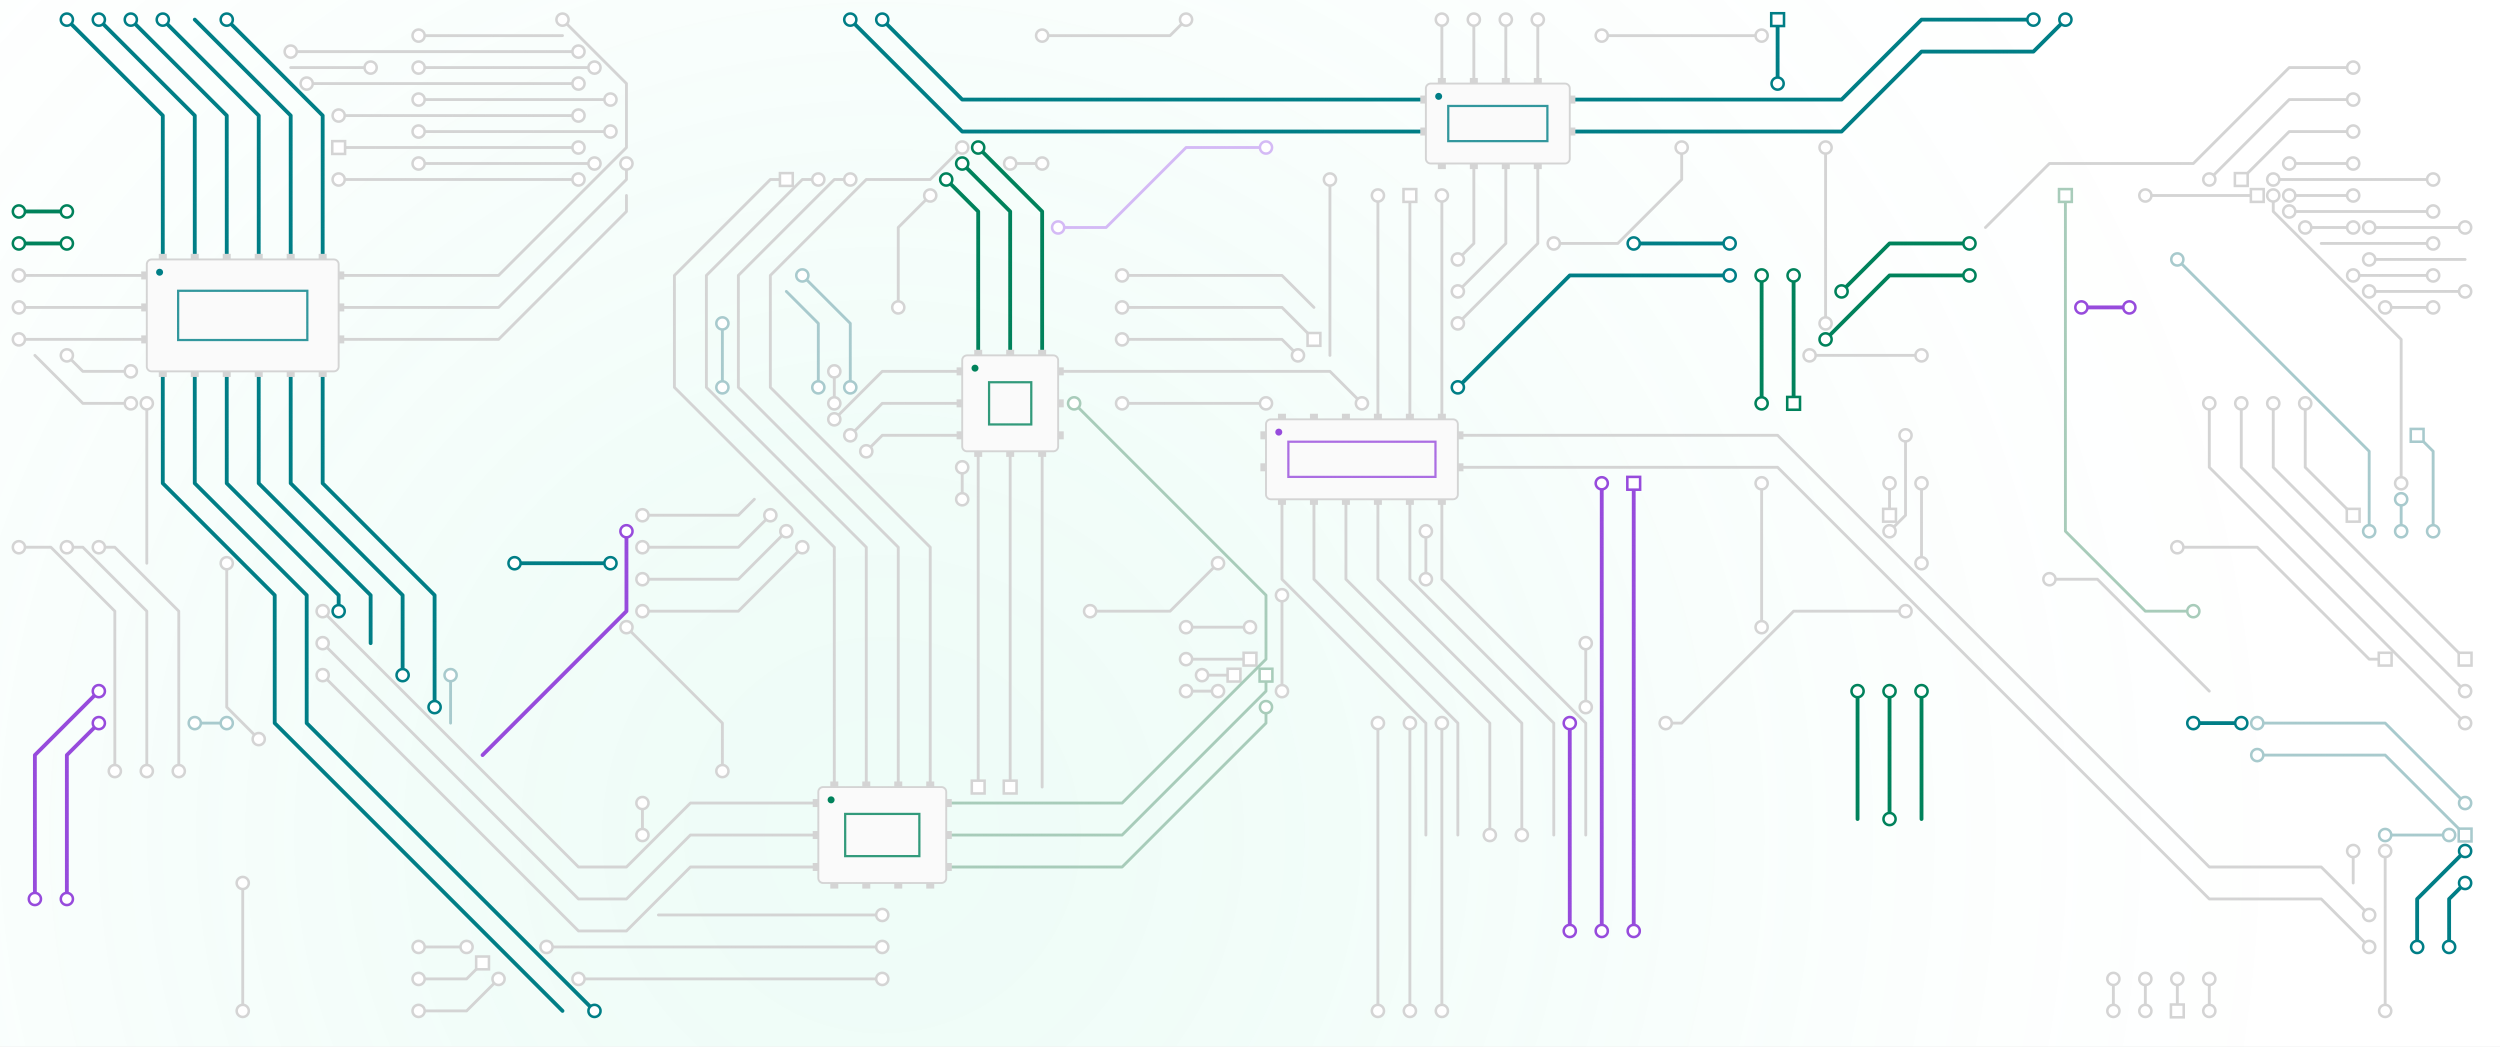
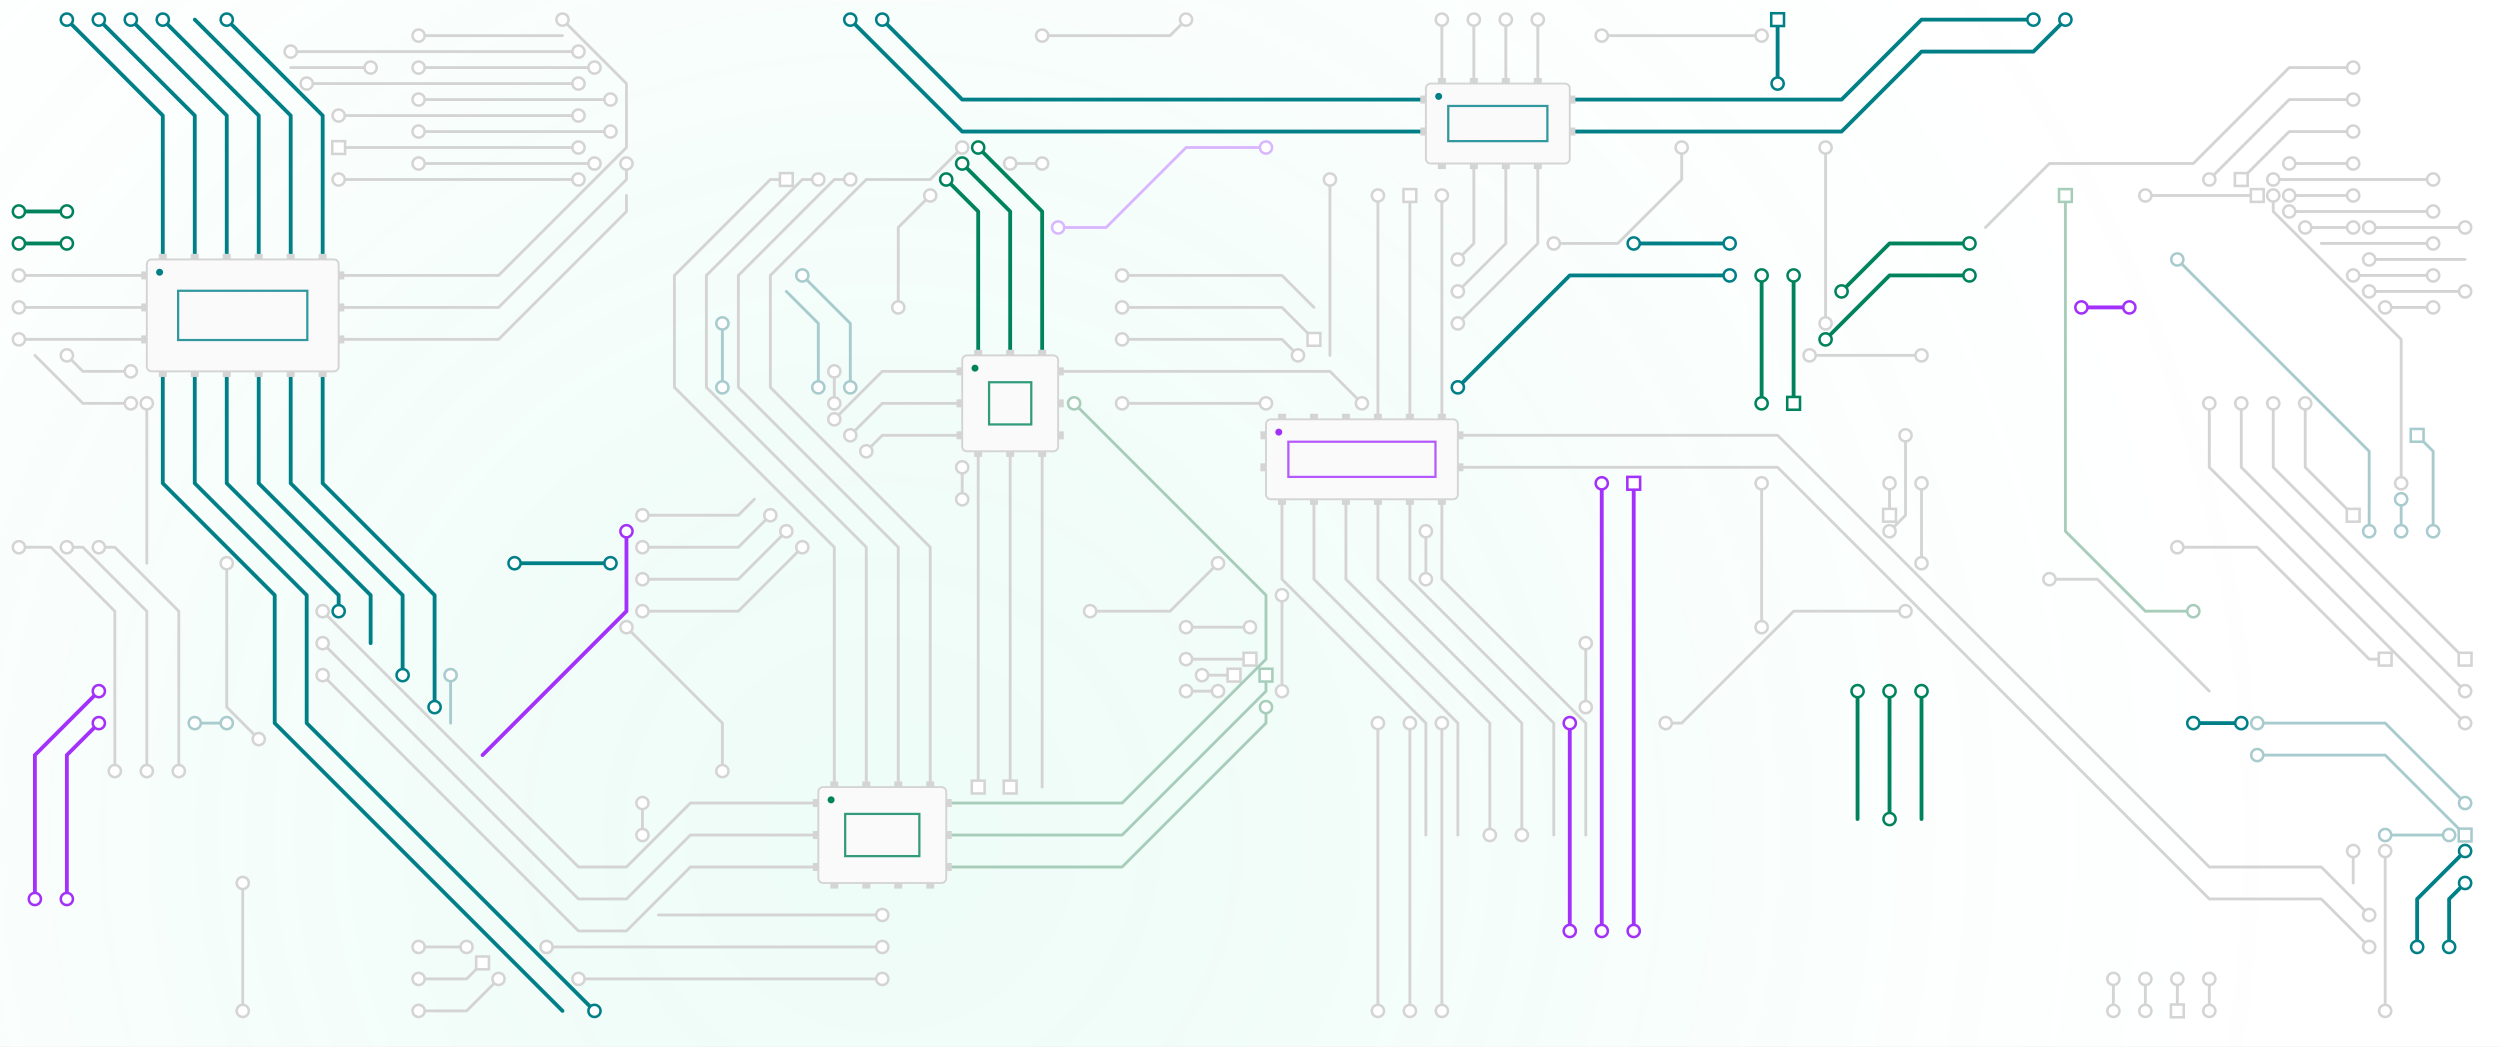
<svg xmlns="http://www.w3.org/2000/svg" width="3440" height="1440" viewBox="0 0 3440 1440">
  <defs>
    <filter id="glow" x="-20%" y="-20%" width="140%" height="140%">
      <feGaussianBlur in="SourceGraphic" stdDeviation="0.4" result="b" />
      <feComponentTransfer in="b" result="g">
        <feFuncA type="linear" slope="1.2" />
      </feComponentTransfer>
      <feMerge>
        <feMergeNode in="g" />
        <feMergeNode in="SourceGraphic" />
      </feMerge>
    </filter>
    <radialGradient id="glow-bg" gradientUnits="userSpaceOnUse" cx="1214" cy="1149" r="2064">
      <stop offset="0" stop-color="#35e0a3" stop-opacity="0.08" />
      <stop offset="0.125" stop-color="#35e0a3" stop-opacity="0.077" />
      <stop offset="0.25" stop-color="#35e0a3" stop-opacity="0.068" />
      <stop offset="0.375" stop-color="#35e0a3" stop-opacity="0.055" />
      <stop offset="0.5" stop-color="#35e0a3" stop-opacity="0.04" />
      <stop offset="0.625" stop-color="#35e0a3" stop-opacity="0.025" />
      <stop offset="0.75" stop-color="#35e0a3" stop-opacity="0.013" />
      <stop offset="0.875" stop-color="#35e0a3" stop-opacity="0.003" />
      <stop offset="1" stop-color="#35e0a3" stop-opacity="0" />
    </radialGradient>
    <filter id="grain" x="0" y="0" width="100%" height="100%" color-interpolation-filters="sRGB">
      <feTurbulence type="fractalNoise" baseFrequency="0.85" numOctaves="2" seed="87053" stitchTiles="stitch" />
      <feColorMatrix type="matrix" values="0.33 0.33 0.33 0 0 0.33 0.33 0.33 0 0 0.33 0.33 0.33 0 0 0 0 0 0 1" />
    </filter>
  </defs>
  <rect width="3440" height="1440" fill="#ffffff" />
  <rect width="3440" height="1440" fill="url(#glow-bg)" />
  <g transform="translate(4 5) scale(22)">
    <g>
      <path d="M50.65 50L50 50L43 50L39 54L36 54L20 38M50.65 52L50 52L43 52L39 56L36 56L20 40M50.65 54L50 54L43 54L39 58L36 58L20 42M52 48.65L52 48L52 34L42 24L42 17L48 11L49 11M54 48.65L54 48L54 34L44 24L44 17L50 11L51 11M56 48.65L56 48L56 34L46 24L46 17L52 11L53 11M58 48.65L58 48L58 34L48 24L48 17L54 11L58 11L60 9M66.35 23L67 23L83 23L85 25M59.65 23L59 23L55 23L52 26M59.65 25L59 25L55 25L53 27M59.65 27L59 27L55 27L54 28M61 28.35L61 29L61 49M63 28.35L63 29L63 49M65 28.35L65 29L65 49M21.35 17L22 17L31 17L39 9L39 5L35 1M21.35 19L22 19L31 19L39 11L39 10M21.35 21L22 21L31 21L39 13L39 12M8.65 17L8 17L1 17M8.65 19L8 19L1 19M8.65 21L8 21L1 21M91.35 27L92 27L111 27L138 54L145 54L148 57M91.35 29L92 29L111 29L138 56L145 56L148 59M80 31.35L80 32L80 36L89 45L89 52M82 31.35L82 32L82 36L91 45L91 52M84 31.35L84 32L84 36L93 45L93 52M86 31.35L86 32L86 36L95 45L95 52M88 31.35L88 32L88 36L97 45L97 52M90 31.35L90 32L90 36L99 45L99 52M86 25.65L86 25L86 12M88 25.65L88 25L88 12M90 25.65L90 25L90 12M92 10.35L92 11L92 15L91 16M94 10.35L94 11L94 15L91 18M96 10.35L96 11L96 15L91 20M90 4.65L90 4L90 1M92 4.65L92 4L92 1M94 4.65L94 4L94 1M96 4.65L96 4L96 1M40 32L46 32L47 31M40 34L46 34L48 32M40 36L46 36L49 33M40 38L46 38L50 34M7 48L7 38L3 34L1 34M9 48L9 38L5 34L4 34M11 48L11 38L7 34L6 34M26 59L29 59M26 61L29 61L30 60M26 63L29 63L31 61M65 10L63 10M90 45L90 63M88 45L88 63M86 45L86 63M15 55L15 63M55 61L36 61M55 59L34 59M55 57L41 57M9 25L9 35M23 4L18 4M36 11L21 11M36 9L21 9M36 7L21 7M36 5L19 5M36 3L18 3M97 15L101 15L105 11L105 9M119 27L119 32L118 33M75 42L77 42M83 11L83 22M114 9L114 20M89 33L89 36M128 36L131 36L138 43M113 22L120 22M149 53L149 63M147 53L147 55M56 19L56 14L58 12M150 30L150 21L142 13L142 12M8 25L5 25L2 22M8 23L5 23L4 22M138 61L138 63M136 61L136 63M134 61L134 63M132 61L132 63M148 14L154 14M148 16L154 16M148 18L154 18M152 19L149 19M152 17L147 17M152 15L145 15M152 13L143 13M152 11L142 11M14 35L14 44L16 46M65 2L73 2L74 1M119 38L112 38L105 45L104 45M144 25L144 29L147 32M142 25L142 29L154 41M140 25L140 29L154 43M138 25L138 29L154 45M26 2L35 2M26 4L37 4M26 6L38 6M26 8L38 8M26 10L37 10M120 30L120 35M118 30L118 32M110 30L110 39M70 17L80 17L82 19M70 19L80 19L82 21M70 21L80 21L81 22M70 25L79 25M68 38L73 38L76 35M52 23L52 25M74 39L78 39M74 41L78 41M74 43L76 43M100 2L110 2M134 12L141 12M136 34L141 34L148 41L149 41M99 40L99 44M40 50L40 52M147 14L144 14M147 12L143 12M147 10L143 10M147 8L143 8L140 11M147 6L143 6L138 11M147 4L143 4L137 10L128 10L124 14M80 43L80 37M60 31L60 29M45 48L45 45L39 39" fill="none" stroke="#d4d4d4" stroke-width=".18" stroke-linejoin="round" stroke-linecap="round" />
      <g fill="#ffffff" stroke="#d4d4d4" stroke-width=".16">
        <circle cx="20" cy="38" r=".38" />
        <circle cx="20" cy="40" r=".38" />
        <circle cx="20" cy="42" r=".38" />
        <rect x="48.6" y="10.6" width=".8" height=".8" />
        <circle cx="51" cy="11" r=".38" />
        <circle cx="53" cy="11" r=".38" />
        <circle cx="60" cy="9" r=".38" />
        <circle cx="85" cy="25" r=".38" />
        <circle cx="52" cy="26" r=".38" />
        <circle cx="53" cy="27" r=".38" />
        <circle cx="54" cy="28" r=".38" />
        <rect x="60.6" y="48.6" width=".8" height=".8" />
        <rect x="62.6" y="48.6" width=".8" height=".8" />
        <circle cx="35" cy="1" r=".38" />
        <circle cx="39" cy="10" r=".38" />
        <circle cx="1" cy="17" r=".38" />
        <circle cx="1" cy="19" r=".38" />
        <circle cx="1" cy="21" r=".38" />
        <circle cx="148" cy="57" r=".38" />
        <circle cx="148" cy="59" r=".38" />
        <circle cx="93" cy="52" r=".38" />
        <circle cx="95" cy="52" r=".38" />
        <circle cx="86" cy="12" r=".38" />
        <rect x="87.6" y="11.6" width=".8" height=".8" />
        <circle cx="90" cy="12" r=".38" />
        <circle cx="91" cy="16" r=".38" />
        <circle cx="91" cy="18" r=".38" />
        <circle cx="91" cy="20" r=".38" />
        <circle cx="90" cy="1" r=".38" />
        <circle cx="92" cy="1" r=".38" />
        <circle cx="94" cy="1" r=".38" />
        <circle cx="96" cy="1" r=".38" />
        <circle cx="40" cy="32" r=".38" />
        <circle cx="40" cy="34" r=".38" />
        <circle cx="48" cy="32" r=".38" />
        <circle cx="40" cy="36" r=".38" />
        <circle cx="49" cy="33" r=".38" />
        <circle cx="40" cy="38" r=".38" />
        <circle cx="50" cy="34" r=".38" />
        <circle cx="7" cy="48" r=".38" />
        <circle cx="1" cy="34" r=".38" />
        <circle cx="9" cy="48" r=".38" />
        <circle cx="4" cy="34" r=".38" />
        <circle cx="11" cy="48" r=".38" />
        <circle cx="6" cy="34" r=".38" />
        <circle cx="26" cy="59" r=".38" />
        <circle cx="29" cy="59" r=".38" />
        <circle cx="26" cy="61" r=".38" />
        <rect x="29.6" y="59.6" width=".8" height=".8" />
        <circle cx="26" cy="63" r=".38" />
        <circle cx="31" cy="61" r=".38" />
        <circle cx="65" cy="10" r=".38" />
        <circle cx="63" cy="10" r=".38" />
        <circle cx="90" cy="45" r=".38" />
        <circle cx="90" cy="63" r=".38" />
        <circle cx="88" cy="45" r=".38" />
        <circle cx="88" cy="63" r=".38" />
        <circle cx="86" cy="45" r=".38" />
        <circle cx="86" cy="63" r=".38" />
        <circle cx="15" cy="55" r=".38" />
        <circle cx="15" cy="63" r=".38" />
        <circle cx="55" cy="61" r=".38" />
        <circle cx="36" cy="61" r=".38" />
        <circle cx="55" cy="59" r=".38" />
        <circle cx="34" cy="59" r=".38" />
        <circle cx="55" cy="57" r=".38" />
        <circle cx="9" cy="25" r=".38" />
        <circle cx="23" cy="4" r=".38" />
        <circle cx="36" cy="11" r=".38" />
        <circle cx="21" cy="11" r=".38" />
        <circle cx="36" cy="9" r=".38" />
        <rect x="20.6" y="8.6" width=".8" height=".8" />
        <circle cx="36" cy="7" r=".38" />
        <circle cx="21" cy="7" r=".38" />
        <circle cx="36" cy="5" r=".38" />
        <circle cx="19" cy="5" r=".38" />
        <circle cx="36" cy="3" r=".38" />
        <circle cx="18" cy="3" r=".38" />
        <circle cx="97" cy="15" r=".38" />
        <circle cx="105" cy="9" r=".38" />
        <circle cx="119" cy="27" r=".38" />
        <circle cx="118" cy="33" r=".38" />
        <circle cx="75" cy="42" r=".38" />
        <rect x="76.6" y="41.6" width=".8" height=".8" />
        <circle cx="83" cy="11" r=".38" />
        <circle cx="114" cy="9" r=".38" />
        <circle cx="114" cy="20" r=".38" />
        <circle cx="89" cy="33" r=".38" />
        <circle cx="89" cy="36" r=".38" />
        <circle cx="128" cy="36" r=".38" />
        <circle cx="113" cy="22" r=".38" />
        <circle cx="120" cy="22" r=".38" />
        <circle cx="149" cy="53" r=".38" />
        <circle cx="149" cy="63" r=".38" />
        <circle cx="147" cy="53" r=".38" />
        <circle cx="56" cy="19" r=".38" />
        <circle cx="58" cy="12" r=".38" />
        <circle cx="150" cy="30" r=".38" />
        <circle cx="142" cy="12" r=".38" />
        <circle cx="8" cy="25" r=".38" />
        <circle cx="8" cy="23" r=".38" />
        <circle cx="4" cy="22" r=".38" />
        <circle cx="138" cy="61" r=".38" />
        <circle cx="138" cy="63" r=".38" />
        <circle cx="136" cy="61" r=".38" />
        <rect x="135.6" y="62.6" width=".8" height=".8" />
        <circle cx="134" cy="61" r=".38" />
        <circle cx="134" cy="63" r=".38" />
        <circle cx="132" cy="61" r=".38" />
        <circle cx="132" cy="63" r=".38" />
        <circle cx="148" cy="14" r=".38" />
        <circle cx="154" cy="14" r=".38" />
        <circle cx="148" cy="16" r=".38" />
        <circle cx="148" cy="18" r=".38" />
        <circle cx="154" cy="18" r=".38" />
        <circle cx="152" cy="19" r=".38" />
        <circle cx="149" cy="19" r=".38" />
        <circle cx="152" cy="17" r=".38" />
        <circle cx="147" cy="17" r=".38" />
        <circle cx="152" cy="15" r=".38" />
        <circle cx="152" cy="13" r=".38" />
        <circle cx="143" cy="13" r=".38" />
        <circle cx="152" cy="11" r=".38" />
        <circle cx="142" cy="11" r=".38" />
        <circle cx="14" cy="35" r=".38" />
        <circle cx="16" cy="46" r=".38" />
        <circle cx="65" cy="2" r=".38" />
        <circle cx="74" cy="1" r=".38" />
        <circle cx="119" cy="38" r=".38" />
        <circle cx="104" cy="45" r=".38" />
        <circle cx="144" cy="25" r=".38" />
        <rect x="146.6" y="31.6" width=".8" height=".8" />
        <circle cx="142" cy="25" r=".38" />
        <rect x="153.6" y="40.6" width=".8" height=".8" />
        <circle cx="140" cy="25" r=".38" />
        <circle cx="154" cy="43" r=".38" />
        <circle cx="138" cy="25" r=".38" />
        <circle cx="154" cy="45" r=".38" />
        <circle cx="26" cy="2" r=".38" />
        <circle cx="26" cy="4" r=".38" />
        <circle cx="37" cy="4" r=".38" />
        <circle cx="26" cy="6" r=".38" />
        <circle cx="38" cy="6" r=".38" />
        <circle cx="26" cy="8" r=".38" />
        <circle cx="38" cy="8" r=".38" />
        <circle cx="26" cy="10" r=".38" />
        <circle cx="37" cy="10" r=".38" />
        <circle cx="120" cy="30" r=".38" />
        <circle cx="120" cy="35" r=".38" />
        <circle cx="118" cy="30" r=".38" />
        <rect x="117.6" y="31.6" width=".8" height=".8" />
        <circle cx="110" cy="30" r=".38" />
        <circle cx="110" cy="39" r=".38" />
        <circle cx="70" cy="17" r=".38" />
        <circle cx="70" cy="19" r=".38" />
        <rect x="81.6" y="20.6" width=".8" height=".8" />
        <circle cx="70" cy="21" r=".38" />
        <circle cx="81" cy="22" r=".38" />
        <circle cx="70" cy="25" r=".38" />
        <circle cx="79" cy="25" r=".38" />
        <circle cx="68" cy="38" r=".38" />
        <circle cx="76" cy="35" r=".38" />
        <circle cx="52" cy="23" r=".38" />
        <circle cx="52" cy="25" r=".38" />
        <circle cx="74" cy="39" r=".38" />
        <circle cx="78" cy="39" r=".38" />
        <circle cx="74" cy="41" r=".38" />
        <rect x="77.6" y="40.6" width=".8" height=".8" />
        <circle cx="74" cy="43" r=".38" />
        <circle cx="76" cy="43" r=".38" />
        <circle cx="100" cy="2" r=".38" />
        <circle cx="110" cy="2" r=".38" />
        <circle cx="134" cy="12" r=".38" />
        <rect x="140.6" y="11.6" width=".8" height=".8" />
        <circle cx="136" cy="34" r=".38" />
        <rect x="148.6" y="40.6" width=".8" height=".8" />
        <circle cx="99" cy="40" r=".38" />
        <circle cx="99" cy="44" r=".38" />
        <circle cx="40" cy="50" r=".38" />
        <circle cx="40" cy="52" r=".38" />
        <circle cx="147" cy="14" r=".38" />
        <circle cx="144" cy="14" r=".38" />
        <circle cx="147" cy="12" r=".38" />
        <circle cx="143" cy="12" r=".38" />
        <circle cx="147" cy="10" r=".38" />
        <circle cx="143" cy="10" r=".38" />
        <circle cx="147" cy="8" r=".38" />
        <rect x="139.6" y="10.6" width=".8" height=".8" />
        <circle cx="147" cy="6" r=".38" />
        <circle cx="138" cy="11" r=".38" />
        <circle cx="147" cy="4" r=".38" />
        <circle cx="80" cy="43" r=".38" />
        <circle cx="80" cy="37" r=".38" />
        <circle cx="60" cy="31" r=".38" />
        <circle cx="60" cy="29" r=".38" />
        <circle cx="45" cy="48" r=".38" />
        <circle cx="39" cy="39" r=".38" />
      </g>
    </g>
    <g>
-       <path d="M28 42L28 45M14 45L12 45M148 33L148 28L136 16M150 33L150 31M152 33L152 28L151 27M141 45L149 45L154 50M141 47L149 47L154 52M45 24L45 20M51 24L51 20L49 18M53 24L53 20L50 17M149 52L153 52" fill="none" stroke="#a8cacd" stroke-width=".18" stroke-linejoin="round" stroke-linecap="round" />
-       <g fill="#ffffff" stroke="#a8cacd" stroke-width=".16">
+       <path d="M28 42L28 45M14 45L12 45M148 33L148 28L136 16M150 33L150 31M152 33L152 28L151 27M141 45L149 45L154 50M141 47L149 47L154 52M45 24L45 20M51 24L51 20L49 18M53 24L53 20L50 17M149 52L153 52" fill="none" stroke="#a8cbce" stroke-width=".18" stroke-linejoin="round" stroke-linecap="round" />
+       <g fill="#ffffff" stroke="#a8cbce" stroke-width=".16">
        <circle cx="28" cy="42" r=".38" />
        <circle cx="14" cy="45" r=".38" />
        <circle cx="12" cy="45" r=".38" />
        <circle cx="148" cy="33" r=".38" />
        <circle cx="136" cy="16" r=".38" />
        <circle cx="150" cy="33" r=".38" />
        <circle cx="150" cy="31" r=".38" />
        <circle cx="152" cy="33" r=".38" />
        <rect x="150.6" y="26.6" width=".8" height=".8" />
        <circle cx="141" cy="45" r=".38" />
        <circle cx="154" cy="50" r=".38" />
        <circle cx="141" cy="47" r=".38" />
        <rect x="153.6" y="51.6" width=".8" height=".8" />
        <circle cx="45" cy="24" r=".38" />
        <circle cx="45" cy="20" r=".38" />
        <circle cx="51" cy="24" r=".38" />
        <circle cx="53" cy="24" r=".38" />
        <circle cx="50" cy="17" r=".38" />
        <circle cx="149" cy="52" r=".38" />
        <circle cx="153" cy="52" r=".38" />
      </g>
    </g>
    <g>
-       <path d="M59.35 50L60 50L70 50L79 41L79 37L67 25M59.35 52L60 52L70 52L79 43L79 42M59.35 54L60 54L70 54L79 45L79 44M137 38L134 38L129 33L129 12" fill="none" stroke="#a8ccba" stroke-width=".18" stroke-linejoin="round" stroke-linecap="round" />
-       <g fill="#ffffff" stroke="#a8ccba" stroke-width=".16">
+       <path d="M59.35 50L60 50L70 50L79 41L79 37L67 25M59.35 52L60 52L70 52L79 43L79 42M59.35 54L60 54L70 54L79 45L79 44M137 38L134 38L129 33L129 12" fill="none" stroke="#a8cdbb" stroke-width=".18" stroke-linejoin="round" stroke-linecap="round" />
+       <g fill="#ffffff" stroke="#a8cdbb" stroke-width=".16">
        <circle cx="67" cy="25" r=".38" />
        <rect x="78.6" y="41.6" width=".8" height=".8" />
        <circle cx="79" cy="44" r=".38" />
        <circle cx="137" cy="38" r=".38" />
        <rect x="128.6" y="11.6" width=".8" height=".8" />
      </g>
    </g>
    <g>
-       <path d="M79 9L74 9L69 14L66 14" fill="none" stroke="#d4baf5" stroke-width=".18" stroke-linejoin="round" stroke-linecap="round" />
-       <g fill="#ffffff" stroke="#d4baf5" stroke-width=".16">
+       <path d="M79 9L74 9L69 14L66 14" fill="none" stroke="#d9b7ff" stroke-width=".18" stroke-linejoin="round" stroke-linecap="round" />
+       <g fill="#ffffff" stroke="#d9b7ff" stroke-width=".16">
        <circle cx="79" cy="9" r=".38" />
        <circle cx="66" cy="14" r=".38" />
      </g>
    </g>
    <g>
-       <path d="M10 23.35L10 24L10 30L17 37L17 45L35 63M12 23.35L12 24L12 30L19 37L19 45L37 63M14 23.35L14 24L14 30L21 37L21 38M16 23.35L16 24L16 30L23 37L23 40M18 23.35L18 24L18 30L25 37L25 42M20 23.35L20 24L20 30L27 37L27 44M10 15.65L10 15L10 7L4 1M12 15.65L12 15L12 7L6 1M14 15.65L14 15L14 7L8 1M16 15.65L16 15L16 7L10 1M18 15.65L18 15L18 7L12 1M20 15.65L20 15L20 7L14 1M98.35 6L99 6L115 6L120 1L127 1M98.35 8L99 8L115 8L120 3L127 3L129 1M88.65 6L88 6L60 6L55 1M88.65 8L88 8L60 8L53 1M111 5L111 1M32 35L38 35M108 17L98 17L91 24M108 15L102 15M137 45L140 45M151 59L151 56L154 53M153 59L153 56L154 55" fill="none" stroke="#007e86" stroke-width=".24" stroke-linejoin="round" stroke-linecap="round" />
-       <g fill="#ffffff" stroke="#007e86" stroke-width=".16">
+       <path d="M10 23.35L10 24L10 30L17 37L17 45L35 63M12 23.35L12 24L12 30L19 37L19 45L37 63M14 23.35L14 24L14 30L21 37L21 38M16 23.35L16 24L16 30L23 37L23 40M18 23.35L18 24L18 30L25 37L25 42M20 23.35L20 24L20 30L27 37L27 44M10 15.65L10 15L10 7L4 1M12 15.65L12 15L12 7L6 1M14 15.65L14 15L14 7L8 1M16 15.65L16 15L16 7L10 1M18 15.65L18 15L18 7L12 1M20 15.65L20 15L20 7L14 1M98.35 6L99 6L115 6L120 1L127 1M98.35 8L99 8L115 8L120 3L127 3L129 1M88.65 6L88 6L60 6L55 1M88.65 8L88 8L60 8L53 1M111 5L111 1M32 35L38 35M108 17L98 17L91 24M108 15L102 15M137 45L140 45M151 59L151 56L154 53M153 59L153 56L154 55" fill="none" stroke="#007f87" stroke-width=".24" stroke-linejoin="round" stroke-linecap="round" />
+       <g fill="#ffffff" stroke="#007f87" stroke-width=".16">
        <circle cx="37" cy="63" r=".38" />
        <circle cx="21" cy="38" r=".38" />
        <circle cx="25" cy="42" r=".38" />
        <circle cx="27" cy="44" r=".38" />
        <circle cx="4" cy="1" r=".38" />
        <circle cx="6" cy="1" r=".38" />
        <circle cx="8" cy="1" r=".38" />
        <circle cx="10" cy="1" r=".38" />
        <circle cx="14" cy="1" r=".38" />
        <circle cx="127" cy="1" r=".38" />
        <circle cx="129" cy="1" r=".38" />
        <circle cx="55" cy="1" r=".38" />
        <circle cx="53" cy="1" r=".38" />
        <circle cx="111" cy="5" r=".38" />
        <rect x="110.6" y="0.6" width=".8" height=".8" />
        <circle cx="32" cy="35" r=".38" />
        <circle cx="38" cy="35" r=".38" />
        <circle cx="108" cy="17" r=".38" />
        <circle cx="91" cy="24" r=".38" />
        <circle cx="108" cy="15" r=".38" />
        <circle cx="102" cy="15" r=".38" />
        <circle cx="137" cy="45" r=".38" />
        <circle cx="140" cy="45" r=".38" />
        <circle cx="151" cy="59" r=".38" />
        <circle cx="154" cy="53" r=".38" />
        <circle cx="153" cy="59" r=".38" />
        <circle cx="154" cy="55" r=".38" />
      </g>
    </g>
    <g>
-       <path d="M61 21.65L61 21L61 13L59 11M63 21.65L63 21L63 13L60 10M65 21.65L65 21L65 13L61 9M4 15L1 15M4 13L1 13M123 17L118 17L114 21M123 15L118 15L115 18M112 17L112 25M110 17L110 25M120 43L120 51M118 43L118 51M116 43L116 51" fill="none" stroke="#00825b" stroke-width=".24" stroke-linejoin="round" stroke-linecap="round" />
-       <g fill="#ffffff" stroke="#00825b" stroke-width=".16">
+       <path d="M61 21.65L61 21L61 13L59 11M63 21.65L63 21L63 13L60 10M65 21.65L65 21L65 13L61 9M4 15L1 15M4 13L1 13M123 17L118 17L114 21M123 15L118 15L115 18M112 17L112 25M110 17L110 25M120 43L120 51M118 43L118 51M116 43L116 51" fill="none" stroke="#00835c" stroke-width=".24" stroke-linejoin="round" stroke-linecap="round" />
+       <g fill="#ffffff" stroke="#00835c" stroke-width=".16">
        <circle cx="59" cy="11" r=".38" />
        <circle cx="60" cy="10" r=".38" />
        <circle cx="61" cy="9" r=".38" />
        <circle cx="4" cy="15" r=".38" />
        <circle cx="1" cy="15" r=".38" />
        <circle cx="4" cy="13" r=".38" />
        <circle cx="1" cy="13" r=".38" />
        <circle cx="123" cy="17" r=".38" />
        <circle cx="114" cy="21" r=".38" />
        <circle cx="123" cy="15" r=".38" />
        <circle cx="115" cy="18" r=".38" />
        <circle cx="112" cy="17" r=".38" />
        <rect x="111.6" y="24.6" width=".8" height=".8" />
        <circle cx="110" cy="17" r=".38" />
        <circle cx="110" cy="25" r=".38" />
        <circle cx="120" cy="43" r=".38" />
        <circle cx="118" cy="43" r=".38" />
        <circle cx="118" cy="51" r=".38" />
        <circle cx="116" cy="43" r=".38" />
      </g>
    </g>
    <g>
-       <path d="M39 33L39 38L30 47M2 56L2 47L6 43M4 56L4 47L6 45M98 58L98 45M100 58L100 30M102 58L102 30M133 19L130 19" fill="none" stroke="#974bdc" stroke-width=".24" stroke-linejoin="round" stroke-linecap="round" />
-       <g fill="#ffffff" stroke="#974bdc" stroke-width=".16">
+       <path d="M39 33L39 38L30 47M2 56L2 47L6 43M4 56L4 47L6 45M98 58L98 45M100 58L100 30M102 58L102 30M133 19L130 19" fill="none" stroke="#a331fb" stroke-width=".24" stroke-linejoin="round" stroke-linecap="round" />
+       <g fill="#ffffff" stroke="#a331fb" stroke-width=".16">
        <circle cx="39" cy="33" r=".38" />
        <circle cx="2" cy="56" r=".38" />
        <circle cx="6" cy="43" r=".38" />
        <circle cx="4" cy="56" r=".38" />
        <circle cx="6" cy="45" r=".38" />
        <circle cx="98" cy="58" r=".38" />
        <circle cx="98" cy="45" r=".38" />
        <circle cx="100" cy="58" r=".38" />
        <circle cx="100" cy="30" r=".38" />
        <circle cx="102" cy="58" r=".38" />
        <rect x="101.6" y="29.6" width=".8" height=".8" />
        <circle cx="133" cy="19" r=".38" />
        <circle cx="130" cy="19" r=".38" />
      </g>
    </g>
    <g>
      <path d="M50.65 50h.35M59 50h.35M50.65 52h.35M59 52h.35M50.65 54h.35M59 54h.35M52 48.65v.35M52 55v.35M54 48.65v.35M54 55v.35M56 48.65v.35M56 55v.35M58 48.65v.35M58 55v.35" stroke="#d4d4d4" stroke-width=".5" />
      <rect x="51" y="49" width="8" height="6" rx=".3" fill="#fafafa" stroke="#d4d4d4" stroke-width=".12" />
-       <rect x="52.68" y="50.68" width="4.64" height="2.64" fill="none" stroke="#00825b" stroke-width=".14" stroke-opacity=".8" />
-       <circle cx="51.8" cy="49.8" r=".22" fill="#00825b" />
+       <rect x="52.68" y="50.68" width="4.64" height="2.64" fill="none" stroke="#00835c" stroke-width=".14" stroke-opacity=".8" />
+       <circle cx="51.8" cy="49.8" r=".22" fill="#00835c" />
    </g>
    <g>
      <path d="M59.65 23h.35M66 23h.35M59.65 25h.35M66 25h.35M59.65 27h.35M66 27h.35M61 21.65v.35M61 28v.35M63 21.65v.35M63 28v.35M65 21.65v.35M65 28v.35" stroke="#d4d4d4" stroke-width=".5" />
      <rect x="60" y="22" width="6" height="6" rx=".3" fill="#fafafa" stroke="#d4d4d4" stroke-width=".12" />
-       <rect x="61.68" y="23.68" width="2.64" height="2.64" fill="none" stroke="#00825b" stroke-width=".14" stroke-opacity=".8" />
-       <circle cx="60.8" cy="22.8" r=".22" fill="#00825b" />
+       <rect x="61.68" y="23.68" width="2.64" height="2.64" fill="none" stroke="#00835c" stroke-width=".14" stroke-opacity=".8" />
+       <circle cx="60.8" cy="22.8" r=".22" fill="#00835c" />
    </g>
    <g>
      <path d="M8.65 17h.35M21 17h.35M8.65 19h.35M21 19h.35M8.65 21h.35M21 21h.35M10 15.65v.35M10 23v.35M12 15.65v.35M12 23v.35M14 15.65v.35M14 23v.35M16 15.65v.35M16 23v.35M18 15.65v.35M18 23v.35M20 15.65v.35M20 23v.35" stroke="#d4d4d4" stroke-width=".5" />
      <rect x="9" y="16" width="12" height="7" rx=".3" fill="#fafafa" stroke="#d4d4d4" stroke-width=".12" />
-       <rect x="10.96" y="17.96" width="8.08" height="3.08" fill="none" stroke="#007e86" stroke-width=".14" stroke-opacity=".8" />
-       <circle cx="9.8" cy="16.8" r=".22" fill="#007e86" />
+       <rect x="10.96" y="17.96" width="8.08" height="3.08" fill="none" stroke="#007f87" stroke-width=".14" stroke-opacity=".8" />
+       <circle cx="9.8" cy="16.8" r=".22" fill="#007f87" />
    </g>
    <g>
      <path d="M78.65 27h.35M91 27h.35M78.65 29h.35M91 29h.35M80 25.65v.35M80 31v.35M82 25.65v.35M82 31v.35M84 25.65v.35M84 31v.35M86 25.65v.35M86 31v.35M88 25.65v.35M88 31v.35M90 25.65v.35M90 31v.35" stroke="#d4d4d4" stroke-width=".5" />
      <rect x="79" y="26" width="12" height="5" rx=".3" fill="#fafafa" stroke="#d4d4d4" stroke-width=".12" />
-       <rect x="80.4" y="27.4" width="9.2" height="2.2" fill="none" stroke="#974bdc" stroke-width=".14" stroke-opacity=".8" />
-       <circle cx="79.8" cy="26.8" r=".22" fill="#974bdc" />
+       <rect x="80.4" y="27.4" width="9.2" height="2.2" fill="none" stroke="#a331fb" stroke-width=".14" stroke-opacity=".8" />
+       <circle cx="79.8" cy="26.8" r=".22" fill="#a331fb" />
    </g>
    <g>
      <path d="M88.65 6h.35M98 6h.35M88.65 8h.35M98 8h.35M90 4.65v.35M90 10v.35M92 4.65v.35M92 10v.35M94 4.65v.35M94 10v.35M96 4.65v.35M96 10v.35" stroke="#d4d4d4" stroke-width=".5" />
      <rect x="89" y="5" width="9" height="5" rx=".3" fill="#fafafa" stroke="#d4d4d4" stroke-width=".12" />
-       <rect x="90.4" y="6.4" width="6.2" height="2.2" fill="none" stroke="#007e86" stroke-width=".14" stroke-opacity=".8" />
-       <circle cx="89.8" cy="5.8" r=".22" fill="#007e86" />
+       <rect x="90.4" y="6.4" width="6.2" height="2.2" fill="none" stroke="#007f87" stroke-width=".14" stroke-opacity=".8" />
+       <circle cx="89.8" cy="5.8" r=".22" fill="#007f87" />
    </g>
  </g>
  <rect width="3440" height="1440" filter="url(#grain)" opacity="0.04" style="mix-blend-mode:overlay" />
</svg>
